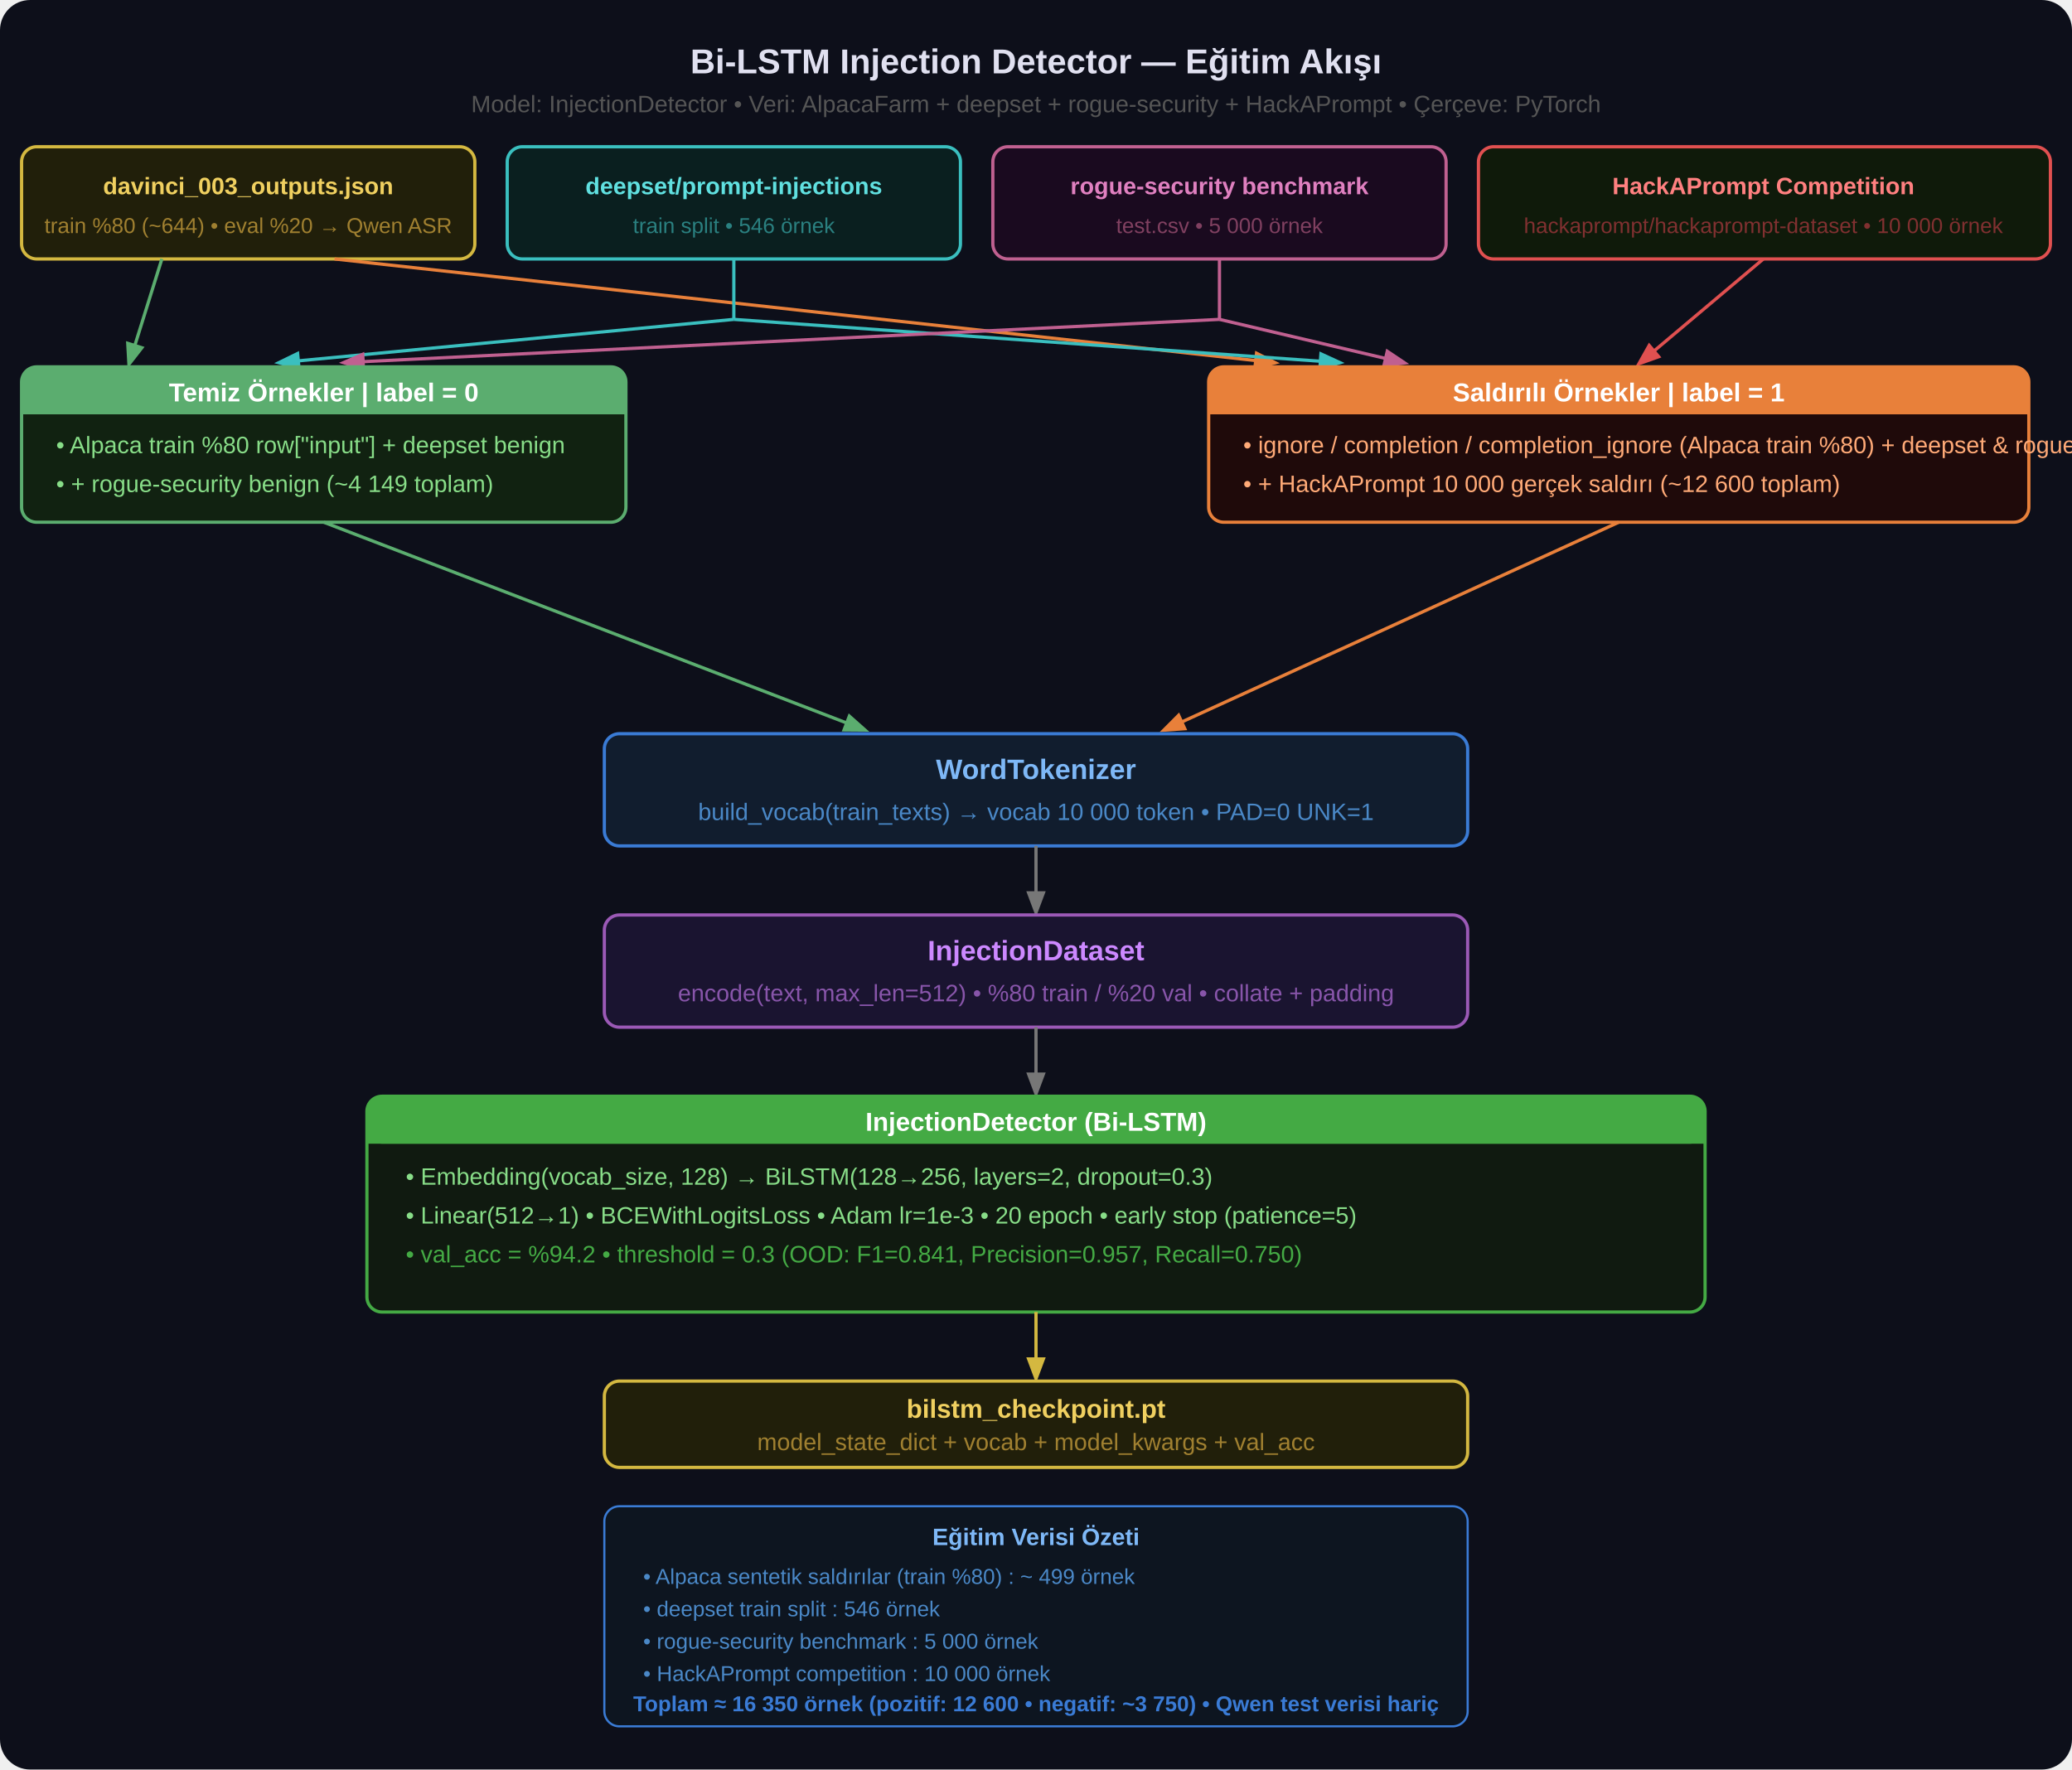
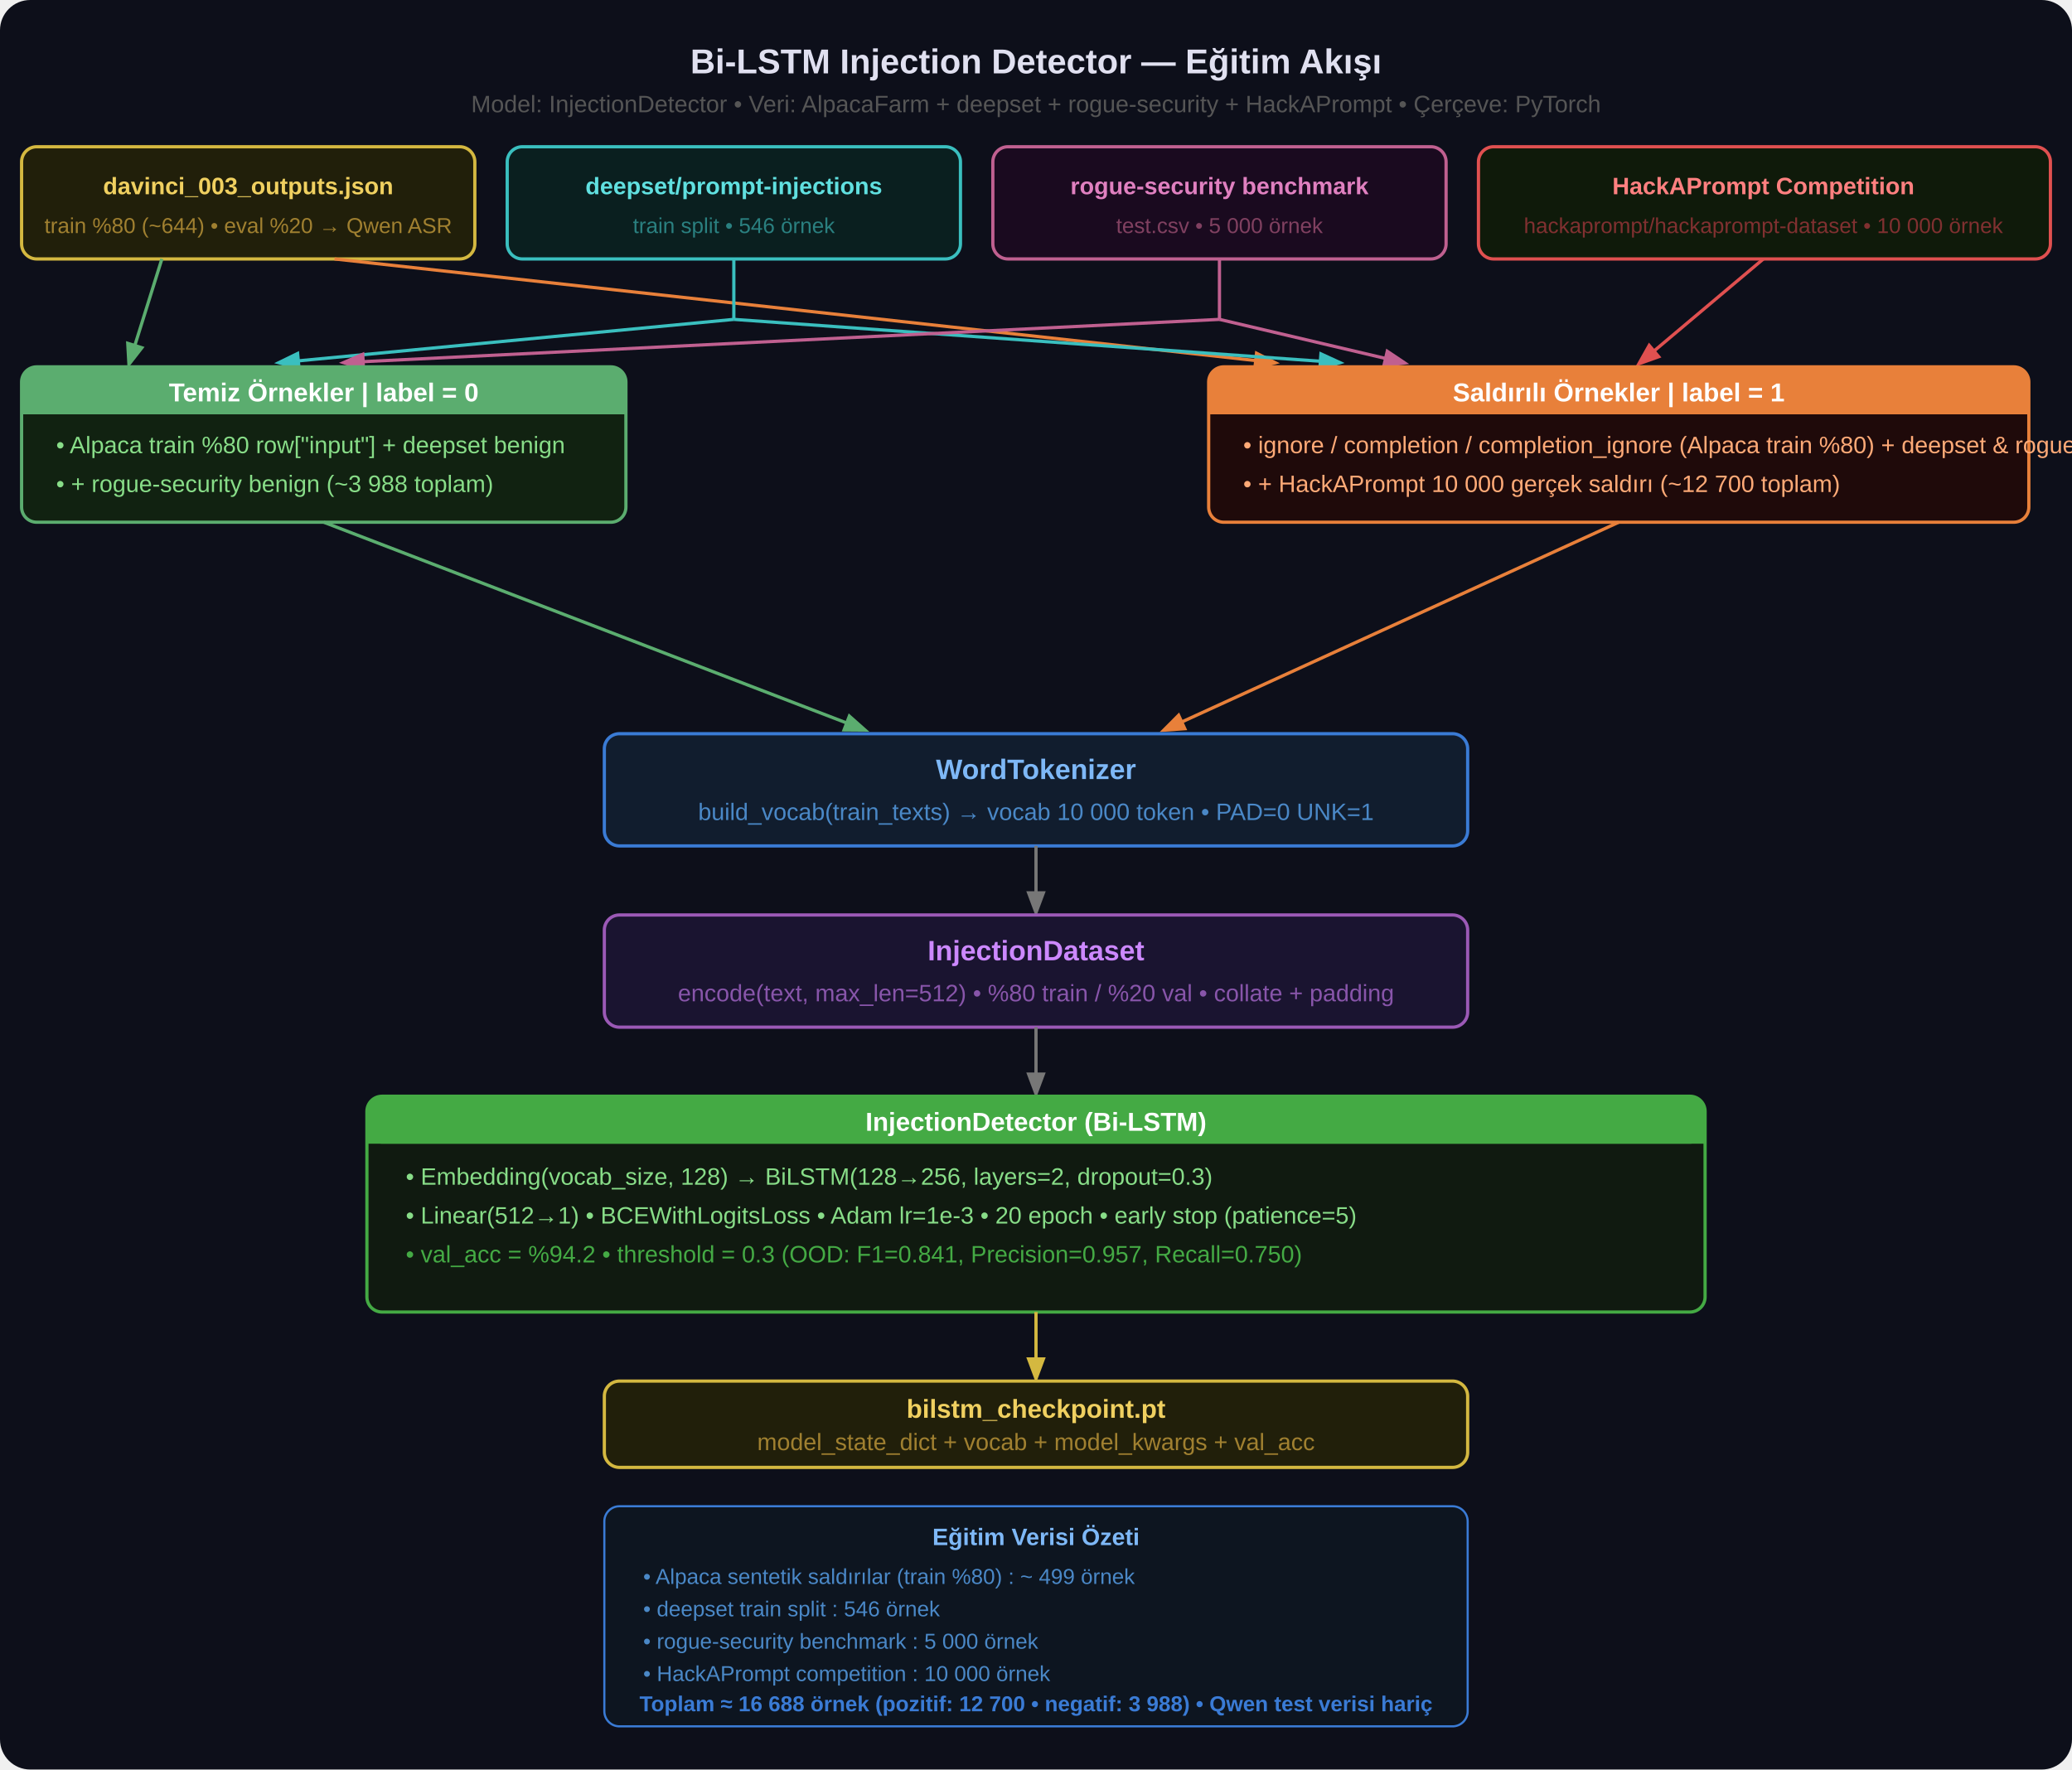
<svg xmlns="http://www.w3.org/2000/svg" viewBox="0 0 960 820" font-family="'Segoe UI', Arial, sans-serif">
  <defs>
    <marker id="aBlue" markerWidth="8" markerHeight="8" refX="6" refY="3" orient="auto">
      <path d="M0,0 L0,6 L8,3 z" fill="#3A7BD5" />
    </marker>
    <marker id="aGreen" markerWidth="8" markerHeight="8" refX="6" refY="3" orient="auto">
      <path d="M0,0 L0,6 L8,3 z" fill="#5BAD6F" />
    </marker>
    <marker id="aGray" markerWidth="8" markerHeight="8" refX="6" refY="3" orient="auto">
      <path d="M0,0 L0,6 L8,3 z" fill="#777" />
    </marker>
    <marker id="aOrange" markerWidth="8" markerHeight="8" refX="6" refY="3" orient="auto">
      <path d="M0,0 L0,6 L8,3 z" fill="#E8803A" />
    </marker>
    <marker id="aGold" markerWidth="8" markerHeight="8" refX="6" refY="3" orient="auto">
      <path d="M0,0 L0,6 L8,3 z" fill="#D4B840" />
    </marker>
    <marker id="aCyan" markerWidth="8" markerHeight="8" refX="6" refY="3" orient="auto">
      <path d="M0,0 L0,6 L8,3 z" fill="#3ABFBF" />
    </marker>
    <marker id="aPink" markerWidth="8" markerHeight="8" refX="6" refY="3" orient="auto">
      <path d="M0,0 L0,6 L8,3 z" fill="#C06090" />
    </marker>
    <marker id="aRed" markerWidth="8" markerHeight="8" refX="6" refY="3" orient="auto">
      <path d="M0,0 L0,6 L8,3 z" fill="#E05050" />
    </marker>
  </defs>
  <rect width="960" height="820" fill="#0d0f1a" rx="14" />
  <text x="480" y="34" text-anchor="middle" fill="#E0E0F0" font-size="16" font-weight="bold">Bi-LSTM Injection Detector — Eğitim Akışı</text>
  <text x="480" y="52" text-anchor="middle" fill="#555" font-size="11">Model: InjectionDetector  •  Veri: AlpacaFarm + deepset + rogue-security + HackAPrompt  •  Çerçeve: PyTorch</text>
  <rect x="10" y="68" width="210" height="52" rx="7" fill="#211f0a" stroke="#D4B840" stroke-width="1.5" />
  <text x="115" y="90" text-anchor="middle" fill="#F0D060" font-size="11" font-weight="bold">davinci_003_outputs.json</text>
  <text x="115" y="108" text-anchor="middle" fill="#A08030" font-size="10">train %80 (~644)  •  eval %20 → Qwen ASR</text>
  <rect x="235" y="68" width="210" height="52" rx="7" fill="#0a1f1f" stroke="#3ABFBF" stroke-width="1.5" />
  <text x="340" y="90" text-anchor="middle" fill="#60E0E0" font-size="11" font-weight="bold">deepset/prompt-injections</text>
  <text x="340" y="108" text-anchor="middle" fill="#2A8080" font-size="10">train split  •  546 örnek</text>
  <rect x="460" y="68" width="210" height="52" rx="7" fill="#1a0a1f" stroke="#C06090" stroke-width="1.5" />
  <text x="565" y="90" text-anchor="middle" fill="#E080C0" font-size="11" font-weight="bold">rogue-security benchmark</text>
  <text x="565" y="108" text-anchor="middle" fill="#804060" font-size="10">test.csv  •  5 000 örnek</text>
  <rect x="685" y="68" width="265" height="52" rx="7" fill="#0f1a0a" stroke="#E05050" stroke-width="1.5" />
  <text x="817" y="90" text-anchor="middle" fill="#FF8080" font-size="11" font-weight="bold">HackAPrompt Competition</text>
  <text x="817" y="108" text-anchor="middle" fill="#803030" font-size="10">hackaprompt/hackaprompt-dataset  •  10 000 örnek</text>
  <line x1="75" y1="120" x2="60" y2="168" stroke="#5BAD6F" stroke-width="1.5" marker-end="url(#aGreen)" />
  <line x1="155" y1="120" x2="590" y2="168" stroke="#E8803A" stroke-width="1.5" marker-end="url(#aOrange)" />
  <line x1="340" y1="120" x2="340" y2="148" stroke="#3ABFBF" stroke-width="1.5" />
  <line x1="340" y1="148" x2="130" y2="168" stroke="#3ABFBF" stroke-width="1.5" marker-end="url(#aCyan)" />
  <line x1="340" y1="148" x2="620" y2="168" stroke="#3ABFBF" stroke-width="1.5" marker-end="url(#aCyan)" />
  <line x1="565" y1="120" x2="565" y2="148" stroke="#C06090" stroke-width="1.5" />
  <line x1="565" y1="148" x2="160" y2="168" stroke="#C06090" stroke-width="1.5" marker-end="url(#aPink)" />
  <line x1="565" y1="148" x2="650" y2="168" stroke="#C06090" stroke-width="1.5" marker-end="url(#aPink)" />
  <line x1="817" y1="120" x2="760" y2="168" stroke="#E05050" stroke-width="1.5" marker-end="url(#aRed)" />
  <rect x="10" y="170" width="280" height="72" rx="7" fill="#112211" stroke="#5BAD6F" stroke-width="1.5" />
  <rect x="10" y="170" width="280" height="22" rx="7" fill="#5BAD6F" />
  <rect x="10" y="184" width="280" height="8" fill="#5BAD6F" />
  <text x="150" y="186" text-anchor="middle" fill="white" font-size="12" font-weight="bold">Temiz Örnekler  |  label = 0</text>
  <text x="26" y="210" fill="#88DD88" font-size="11">• Alpaca train %80 row["input"] + deepset benign</text>
-   <text x="26" y="228" fill="#88DD88" font-size="11">• + rogue-security benign  (~4 149 toplam)</text>
+   <text x="26" y="228" fill="#88DD88" font-size="11">• + rogue-security benign  (~3 988 toplam)</text>
  <rect x="560" y="170" width="380" height="72" rx="7" fill="#1f0a0a" stroke="#E8803A" stroke-width="1.5" />
  <rect x="560" y="170" width="380" height="22" rx="7" fill="#E8803A" />
  <rect x="560" y="184" width="380" height="8" fill="#E8803A" />
  <text x="750" y="186" text-anchor="middle" fill="white" font-size="12" font-weight="bold">Saldırılı Örnekler  |  label = 1</text>
  <text x="576" y="210" fill="#FFAA77" font-size="11">• ignore / completion / completion_ignore (Alpaca train %80) + deepset &amp; rogue injection</text>
-   <text x="576" y="228" fill="#FFAA77" font-size="11">• + HackAPrompt 10 000 gerçek saldırı  (~12 600 toplam)</text>
+   <text x="576" y="228" fill="#FFAA77" font-size="11">• + HackAPrompt 10 000 gerçek saldırı  (~12 700 toplam)</text>
  <line x1="150" y1="242" x2="400" y2="338" stroke="#5BAD6F" stroke-width="1.5" marker-end="url(#aGreen)" />
  <line x1="750" y1="242" x2="540" y2="338" stroke="#E8803A" stroke-width="1.5" marker-end="url(#aOrange)" />
  <rect x="280" y="340" width="400" height="52" rx="7" fill="#111d2e" stroke="#3A7BD5" stroke-width="1.5" />
  <text x="480" y="361" text-anchor="middle" fill="#7EB8F7" font-size="13" font-weight="bold">WordTokenizer</text>
  <text x="480" y="380" text-anchor="middle" fill="#4A88C7" font-size="11">build_vocab(train_texts)  →  vocab 10 000 token  •  PAD=0  UNK=1</text>
  <line x1="480" y1="392" x2="480" y2="422" stroke="#777" stroke-width="1.5" marker-end="url(#aGray)" />
  <rect x="280" y="424" width="400" height="52" rx="7" fill="#1a1430" stroke="#9B59B6" stroke-width="1.5" />
  <text x="480" y="445" text-anchor="middle" fill="#CC88FF" font-size="13" font-weight="bold">InjectionDataset</text>
  <text x="480" y="464" text-anchor="middle" fill="#8855AA" font-size="11">encode(text, max_len=512)  •  %80 train  /  %20 val  •  collate + padding</text>
  <line x1="480" y1="476" x2="480" y2="506" stroke="#777" stroke-width="1.5" marker-end="url(#aGray)" />
  <rect x="170" y="508" width="620" height="100" rx="7" fill="#101a10" stroke="#44AA44" stroke-width="1.5" />
  <rect x="170" y="508" width="620" height="22" rx="7" fill="#44AA44" />
  <rect x="170" y="522" width="620" height="8" fill="#44AA44" />
  <text x="480" y="524" text-anchor="middle" fill="white" font-size="12" font-weight="bold">InjectionDetector  (Bi-LSTM)</text>
  <text x="188" y="549" fill="#88DD88" font-size="11">• Embedding(vocab_size, 128)  →  BiLSTM(128→256, layers=2, dropout=0.3)</text>
  <text x="188" y="567" fill="#88DD88" font-size="11">• Linear(512→1)  •  BCEWithLogitsLoss  •  Adam lr=1e-3  •  20 epoch  •  early stop (patience=5)</text>
  <text x="188" y="585" fill="#44AA44" font-size="11">• val_acc = %94.2  •  threshold = 0.3  (OOD: F1=0.841, Precision=0.957, Recall=0.750)</text>
  <line x1="480" y1="608" x2="480" y2="638" stroke="#D4B840" stroke-width="1.5" marker-end="url(#aGold)" />
  <rect x="280" y="640" width="400" height="40" rx="7" fill="#211f0a" stroke="#D4B840" stroke-width="1.5" />
  <text x="480" y="657" text-anchor="middle" fill="#F0D060" font-size="12" font-weight="bold">bilstm_checkpoint.pt</text>
  <text x="480" y="672" text-anchor="middle" fill="#A08030" font-size="11">model_state_dict  +  vocab  +  model_kwargs  +  val_acc</text>
  <rect x="280" y="698" width="400" height="102" rx="7" fill="#0d1520" stroke="#3A7BD5" stroke-width="1" />
  <text x="480" y="716" text-anchor="middle" fill="#7EB8F7" font-size="11" font-weight="bold">Eğitim Verisi Özeti</text>
  <text x="298" y="734" fill="#4A88C7" font-size="10">• Alpaca sentetik saldırılar (train %80) :  ~  499 örnek</text>
  <text x="298" y="749" fill="#4A88C7" font-size="10">• deepset train split                 :    546 örnek</text>
  <text x="298" y="764" fill="#4A88C7" font-size="10">• rogue-security benchmark       :  5 000 örnek</text>
  <text x="298" y="779" fill="#4A88C7" font-size="10">• HackAPrompt competition       : 10 000 örnek</text>
-   <text x="480" y="793" text-anchor="middle" fill="#3A7BD5" font-size="10" font-weight="bold">Toplam  ≈  16 350 örnek  (pozitif: 12 600  •  negatif: ~3 750)  •  Qwen test verisi hariç</text>
+   <text x="480" y="793" text-anchor="middle" fill="#3A7BD5" font-size="10" font-weight="bold">Toplam  ≈  16 688 örnek  (pozitif: 12 700  •  negatif: 3 988)  •  Qwen test verisi hariç</text>
</svg>
